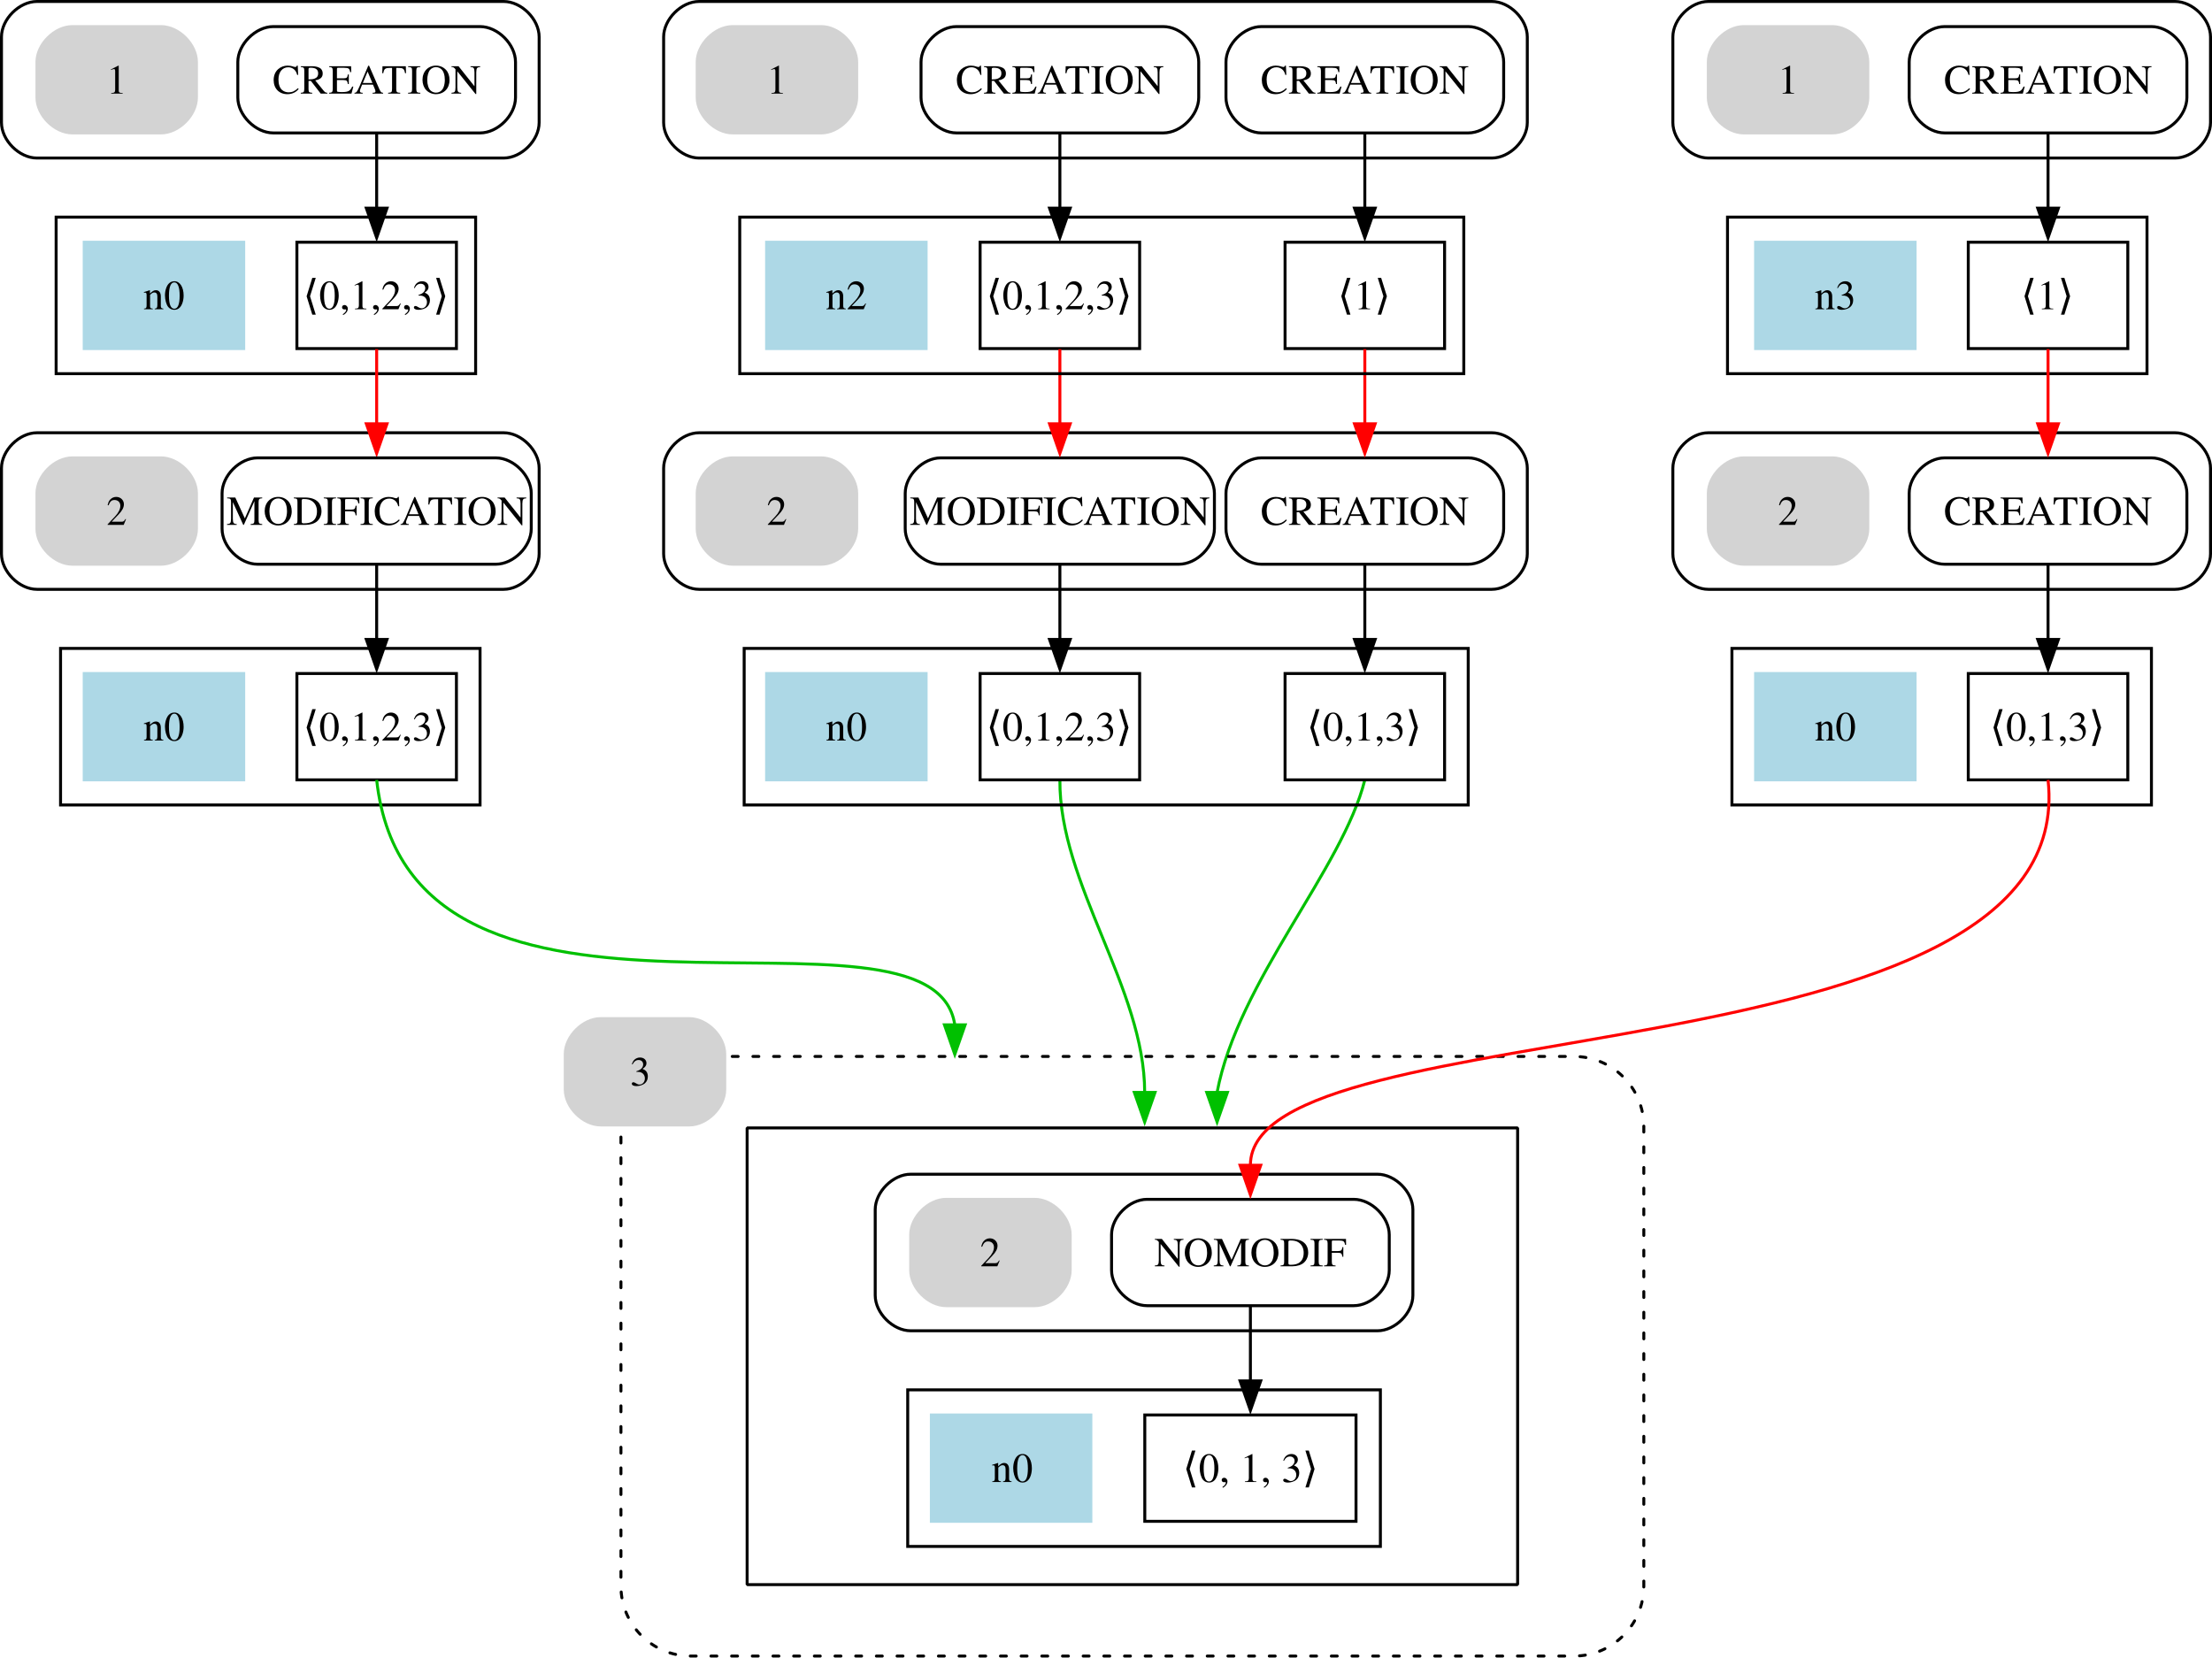
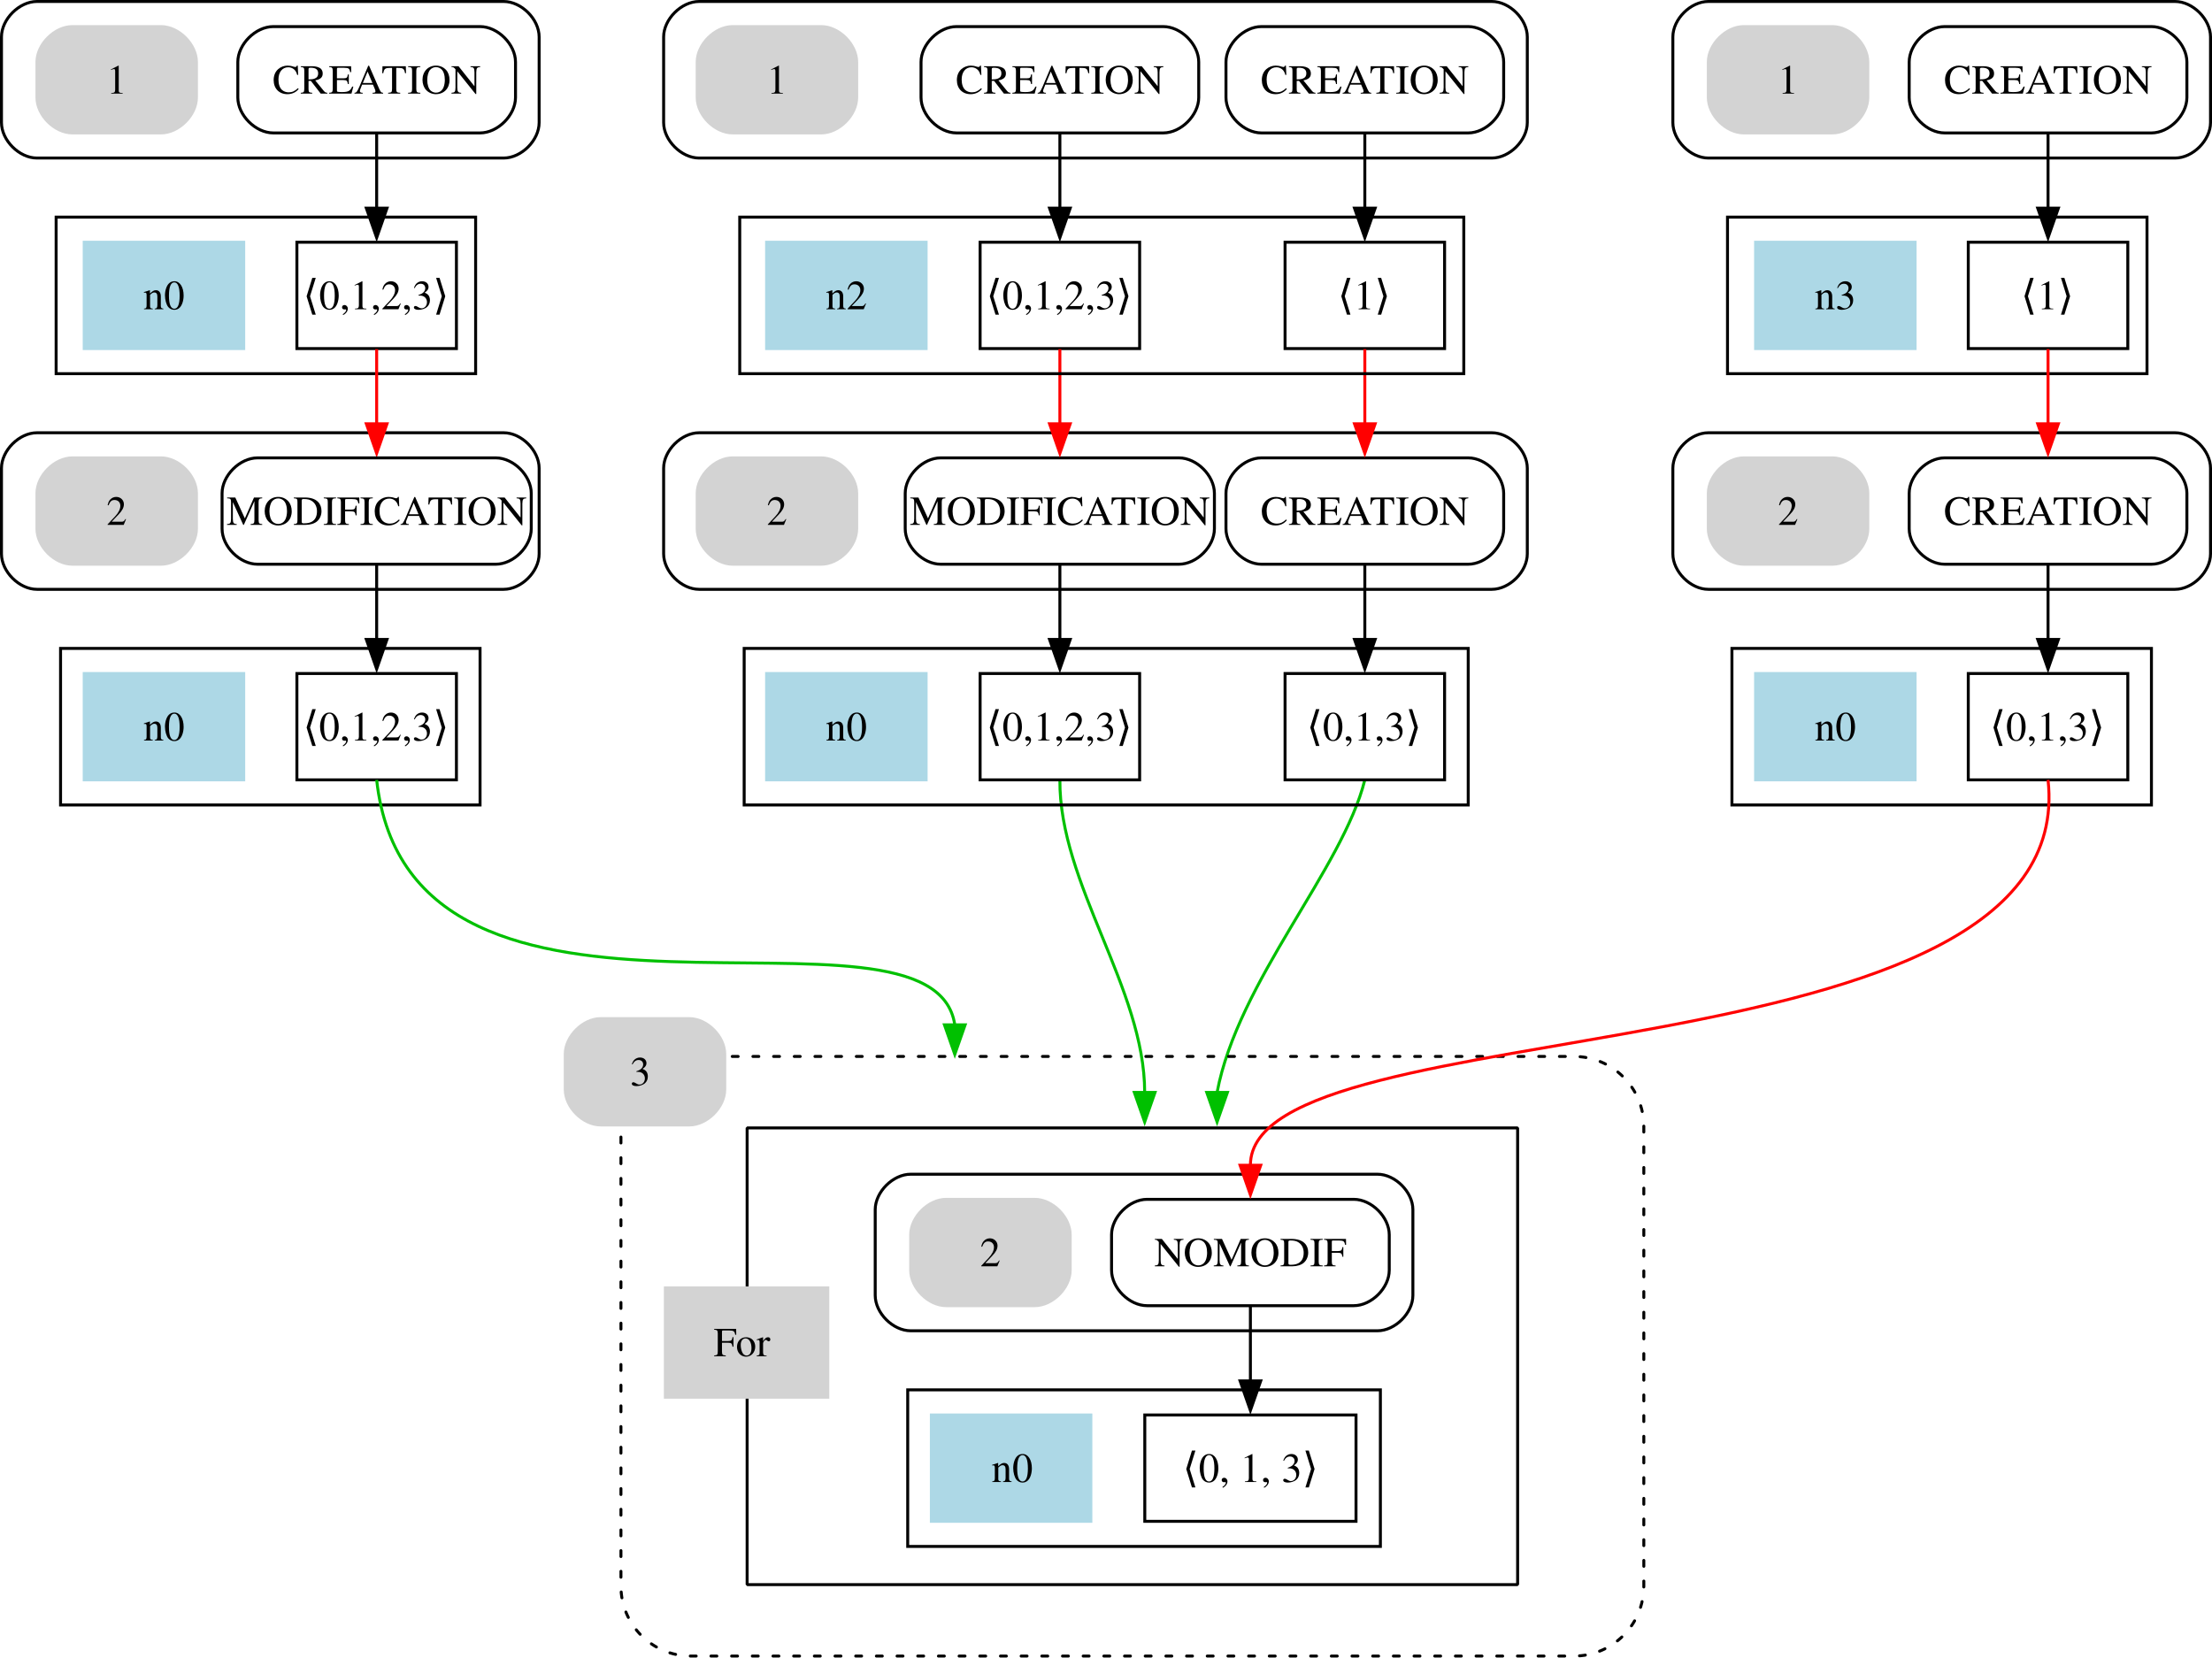
<svg xmlns="http://www.w3.org/2000/svg" width="748.76pt" height="561.114pt" viewBox="0 0 748.76 561.114" version="1.1" id="svg24">
  <defs id="defs24" />
  <path fill="none" stroke="#000000" d="m 578.26,53.5 c 0,0 158,0 158,0 6,0 12,-6 12,-12 0,0 0,-29 0,-29 0,-6 -6,-12 -12,-12 0,0 -158,0 -158,0 -6,0 -12,6 -12,12 0,0 0,29 0,29 0,6 6,12 12,12" id="path2" />
  <polygon fill="none" stroke="#000000" points="28,-300 28,-353 170,-353 170,-300 " id="polygon3" transform="translate(556.7595,426.5)" />
  <path fill="none" stroke="#000000" d="m 578.26,199.5 c 0,0 158,0 158,0 6,0 12,-6 12,-12 0,0 0,-29 0,-29 0,-6 -6,-12 -12,-12 0,0 -158,0 -158,0 -6,0 -12,6 -12,12 0,0 0,29 0,29 0,6 6,12 12,12" id="path4" />
  <polygon fill="none" stroke="#000000" points="170,-154 28,-154 28,-207 170,-207 " id="polygon5" transform="translate(558.2595,426.5)" />
  <path fill="none" stroke="#000000" d="m 308.26,450.5 c 0,0 158,0 158,0 6,0 12,-6 12,-12 0,0 0,-29 0,-29 0,-6 -6,-12 -12,-12 0,0 -158,0 -158,0 -6,0 -12,6 -12,12 0,0 0,29 0,29 0,6 6,12 12,12" id="path6" />
  <polygon fill="none" stroke="#000000" points="179,-61 179,-8 19,-8 19,-61 " id="polygon7" transform="translate(288.2595,531.5)" />
  <path fill="none" stroke="#000000" d="m 658.26,45 c 0,0 70,0 70,0 6,0 12,-6 12,-12 0,0 0,-12 0,-12 0,-6 -6,-12 -12,-12 0,0 -70,0 -70,0 -6,0 -12,6 -12,12 0,0 0,12 0,12 0,6 6,12 12,12" id="path8" />
  <text text-anchor="middle" x="693.26" y="31.68" font-family="Times, serif" font-size="14px" id="text8">CREATION</text>
  <polygon fill="none" stroke="#000000" points="36,-308.5 36,-344.5 90,-344.5 90,-308.5 " id="polygon9" transform="translate(630.2595,426.5)" />
  <text text-anchor="middle" x="693.01" y="104.68" font-family="Times, serif" font-size="14px" id="text9">⟨1⟩</text>
  <path fill="none" stroke="#000000" d="m 693.26,45.19 c 0,7.58 0,16.71 0,25.27" id="path10" />
  <polygon fill="#000000" stroke="#000000" points="66.5,-356.04 63,-346.04 59.5,-356.04 " id="polygon10" transform="translate(630.2595,426.5)" />
  <path fill="none" stroke="#000000" d="m 658.26,191 c 0,0 70,0 70,0 6,0 12,-6 12,-12 0,0 0,-12 0,-12 0,-6 -6,-12 -12,-12 0,0 -70,0 -70,0 -6,0 -12,6 -12,12 0,0 0,12 0,12 0,6 6,12 12,12" id="path11" />
  <text text-anchor="middle" x="693.26" y="177.68" font-family="Times, serif" font-size="14px" id="text11">CREATION</text>
  <path fill="none" stroke="#ff0000" d="m 693.26,118.19 c 0,7.58 0,16.71 0,25.27" id="path12" />
  <polygon fill="#ff0000" stroke="#ff0000" points="66.5,-283.04 63,-273.04 59.5,-283.04 " id="polygon12" transform="translate(630.2595,426.5)" />
  <g id="g5" transform="translate(-180)">
    <path fill="#d3d3d3" stroke="#d3d3d3" d="m 770.26,45 c 0,0 30,0 30,0 6,0 12,-6 12,-12 0,0 0,-12 0,-12 0,-6 -6,-12 -12,-12 0,0 -30,0 -30,0 -6,0 -12,6 -12,12 0,0 0,12 0,12 0,6 6,12 12,12" id="path13" />
    <text text-anchor="middle" x="785.26" y="31.68" font-family="Times, serif" font-size="14px" id="text13">1</text>
  </g>
  <polygon fill="none" stroke="#000000" points="36,-162.5 36,-198.5 90,-198.5 90,-162.5 " id="polygon14" transform="translate(630.2595,426.5)" />
  <text text-anchor="middle" x="693.01" y="250.68" font-family="Times, serif" font-size="14px" id="text14">⟨0,1,3⟩</text>
  <path fill="none" stroke="#000000" d="m 693.26,191.19 c 0,7.58 0,16.71 0,25.27" id="path15" />
  <polygon fill="#000000" stroke="#000000" points="66.5,-210.04 63,-200.04 59.5,-210.04 " id="polygon15" transform="translate(630.2595,426.5)" />
  <g id="g6" transform="translate(-144)">
    <polygon fill="#add8e6" stroke="#add8e6" points="162,-308.5 108,-308.5 108,-344.5 162,-344.5 " id="polygon16" transform="translate(630.2595,426.5)" />
    <text text-anchor="middle" x="765.26" y="104.68" font-family="Times, serif" font-size="14px" id="text16">n3</text>
  </g>
  <path fill="none" stroke="#000000" d="m 388.26,442 c 0,0 70,0 70,0 6,0 12,-6 12,-12 0,0 0,-12 0,-12 0,-6 -6,-12 -12,-12 0,0 -70,0 -70,0 -6,0 -12,6 -12,12 0,0 0,12 0,12 0,6 6,12 12,12" id="path17" />
  <text text-anchor="middle" x="423.259" y="428.67" font-family="Times, serif" font-size="14px" id="text17">NOMODIF</text>
  <polygon fill="#ff0000" stroke="#ff0000" points="59.5,-137.04 66.5,-137.04 63,-127.04 " id="polygon18" transform="translate(360.2595,531.5)" />
  <polygon fill="#ff0000" stroke="#ff0000" points="66.5,-137.04 63,-127.04 59.5,-137.04 " id="polygon18-0" transform="translate(324.4725,506.8515)" style="fill:#00c000;fill-opacity:1;stroke:#00c000;stroke-opacity:1" />
  <path fill="none" stroke="#ff0000" d="m 461.992,264 c -7.475,30.085 -42.937,68.207 -50.01,105.811" id="path18-5" style="stroke:#00c000;stroke-opacity:1" />
  <polygon fill="#ff0000" stroke="#ff0000" points="59.5,-137.04 66.5,-137.04 63,-127.04 " id="polygon18-4" transform="translate(348.9821,506.8515)" style="fill:#00c000;fill-opacity:1;stroke:#00c000;stroke-opacity:1" />
  <polygon fill="#ff0000" stroke="#ff0000" points="59.5,-137.04 66.5,-137.04 63,-127.04 " id="polygon18-46" transform="translate(260.1971,483.9755)" style="fill:#00c000;fill-opacity:1;stroke:#00c000;stroke-opacity:1" />
  <g id="g7" transform="translate(-180)">
    <path fill="#d3d3d3" stroke="#d3d3d3" d="m 770.26,191 c 0,0 30,0 30,0 6,0 12,-6 12,-12 0,0 0,-12 0,-12 0,-6 -6,-12 -12,-12 0,0 -30,0 -30,0 -6,0 -12,6 -12,12 0,0 0,12 0,12 0,6 6,12 12,12" id="path19" />
    <text text-anchor="middle" x="785.26" y="177.68" font-family="Times, serif" font-size="14px" id="text19">2</text>
  </g>
  <polygon fill="none" stroke="#000000" points="98.75,-16.5 27.25,-16.5 27.25,-52.5 98.75,-52.5 " id="polygon20" transform="translate(360.2595,531.5)" />
  <text text-anchor="middle" x="423.259" y="501.68" font-family="Times, serif" font-size="14px" id="text20">⟨0, 1, 3⟩</text>
  <path fill="none" stroke="#000000" d="m 423.26,442.19 c 0,7.58 0,16.71 0,25.27" id="path21" />
  <polygon fill="#000000" stroke="#000000" points="59.5,-64.04 66.5,-64.04 63,-54.04 " id="polygon21" transform="translate(360.2595,531.5)" />
  <g id="g8" transform="translate(-144)">
    <polygon fill="#add8e6" stroke="#add8e6" points="108,-198.5 162,-198.5 162,-162.5 108,-162.5 " id="polygon22" transform="translate(630.2595,426.5)" />
    <text text-anchor="middle" x="765.26" y="250.68" font-family="Times, serif" font-size="14px" id="text22">n0</text>
  </g>
  <path fill="none" stroke="#000000" d="m 236.638,199.5 h 268.353 c 6,0 12,-6 12,-12 v -29 c 0,-6 -6,-12 -12,-12 H 236.638 c -6,0 -12,6 -12,12 v 29 c 0,6 6,12 12,12" id="path4-0" />
  <path fill="none" stroke="#000000" d="m 426.992,45 c 0,0 70,0 70,0 6,0 12,-6 12,-12 0,0 0,-12 0,-12 0,-6 -6,-12 -12,-12 0,0 -70,0 -70,0 -6,0 -12,6 -12,12 0,0 0,12 0,12 0,6 6,12 12,12" id="path8-3" />
  <text text-anchor="middle" x="461.992" y="31.68" font-family="Times, serif" font-size="14px" id="text8-2">CREATION</text>
  <polygon fill="none" stroke="#000000" points="36,-308.5 36,-344.5 90,-344.5 90,-308.5 " id="polygon9-1" transform="translate(398.9918,426.5)" />
  <text text-anchor="middle" x="461.742" y="104.68" font-family="Times, serif" font-size="14px" id="text9-5">⟨1⟩</text>
  <path fill="none" stroke="#000000" d="m 461.992,45.19 c 0,7.58 0,16.71 0,25.27" id="path10-7" />
  <polygon fill="#000000" stroke="#000000" points="66.5,-356.04 63,-346.04 59.5,-356.04 " id="polygon10-6" transform="translate(398.9918,426.5)" />
  <path fill="none" stroke="#000000" d="m 426.992,191 c 0,0 70,0 70,0 6,0 12,-6 12,-12 0,0 0,-12 0,-12 0,-6 -6,-12 -12,-12 0,0 -70,0 -70,0 -6,0 -12,6 -12,12 0,0 0,12 0,12 0,6 6,12 12,12" id="path11-9" />
  <text text-anchor="middle" x="461.992" y="177.68" font-family="Times, serif" font-size="14px" id="text11-3">CREATION</text>
  <path fill="none" stroke="#ff0000" d="m 461.992,118.19 c 0,7.58 0,16.71 0,25.27" id="path12-5" />
  <polygon fill="#ff0000" stroke="#ff0000" points="66.5,-283.04 63,-273.04 59.5,-283.04 " id="polygon12-2" transform="translate(398.9918,426.5)" />
  <g id="g4" transform="translate(-291)">
    <path fill="#d3d3d3" stroke="#d3d3d3" d="m 538.992,45 c 0,0 30,0 30,0 6,0 12,-6 12,-12 0,0 0,-12 0,-12 0,-6 -6,-12 -12,-12 0,0 -30,0 -30,0 -6,0 -12,6 -12,12 0,0 0,12 0,12 0,6 6,12 12,12" id="path13-7" />
    <text text-anchor="middle" x="553.992" y="31.68" font-family="Times, serif" font-size="14px" id="text13-4">1</text>
  </g>
  <polygon fill="none" stroke="#000000" points="36,-162.5 36,-198.5 90,-198.5 90,-162.5 " id="polygon14-0" transform="translate(398.9918,426.5)" />
  <text text-anchor="middle" x="461.742" y="250.68" font-family="Times, serif" font-size="14px" id="text14-7">⟨0,1,3⟩</text>
  <path fill="none" stroke="#000000" d="m 461.992,191.19 c 0,7.58 0,16.71 0,25.27" id="path15-8" />
  <polygon fill="#000000" stroke="#000000" points="66.5,-210.04 63,-200.04 59.5,-210.04 " id="polygon15-8" transform="translate(398.9918,426.5)" />
  <g id="g10" transform="translate(-247.5)">
    <polygon fill="#add8e6" stroke="#add8e6" points="108,-344.5 162,-344.5 162,-308.5 108,-308.5 " id="polygon16-1" transform="translate(398.9918,426.5)" />
    <text text-anchor="middle" x="533.992" y="104.68" font-family="Times, serif" font-size="14px" id="text16-4">n2</text>
  </g>
  <g id="g9" transform="translate(-291)">
    <path fill="#d3d3d3" stroke="#d3d3d3" d="m 538.992,191 c 0,0 30,0 30,0 6,0 12,-6 12,-12 0,0 0,-12 0,-12 0,-6 -6,-12 -12,-12 0,0 -30,0 -30,0 -6,0 -12,6 -12,12 0,0 0,12 0,12 0,6 6,12 12,12" id="path19-0" />
    <text text-anchor="middle" x="553.992" y="177.68" font-family="Times, serif" font-size="14px" id="text19-6">2</text>
  </g>
  <g id="g11" transform="translate(-247.5)">
    <polygon fill="#add8e6" stroke="#add8e6" points="108,-198.5 162,-198.5 162,-162.5 108,-162.5 " id="polygon22-2" transform="translate(398.9918,426.5)" />
    <text text-anchor="middle" x="533.992" y="250.68" font-family="Times, serif" font-size="14px" id="text22-6">n0</text>
  </g>
  <path fill="none" stroke="#000000" d="m 323.768,45 c 0,0 70,0 70,0 6,0 12,-6 12,-12 0,0 0,-12 0,-12 0,-6 -6,-12 -12,-12 0,0 -70,0 -70,0 -6,0 -12,6 -12,12 0,0 0,12 0,12 0,6 6,12 12,12" id="path8-0" />
  <text text-anchor="middle" x="358.768" y="31.68" font-family="Times, serif" font-size="14px" id="text8-6">CREATION</text>
  <polygon fill="none" stroke="#000000" points="90,-344.5 90,-308.5 36,-308.5 36,-344.5 " id="polygon9-9" transform="translate(295.7677,426.5)" />
  <text text-anchor="middle" x="358.518" y="104.68" font-family="Times, serif" font-size="14px" id="text9-4">⟨0,1,2,3⟩</text>
  <path fill="none" stroke="#000000" d="m 358.768,45.19 c 0,7.58 0,16.71 0,25.27" id="path10-9" />
  <polygon fill="#000000" stroke="#000000" points="63,-346.04 59.5,-356.04 66.5,-356.04 " id="polygon10-1" transform="translate(295.7677,426.5)" />
  <g id="g27" transform="translate(117)">
    <path fill="none" stroke="#000000" d="m 201.416,191 h 80.661 c 6,0 12,-6 12,-12 v -12 c 0,-6 -6,-12 -12,-12 h -80.661 c -6,0 -12,6 -12,12 v 12 c 0,6 6,12 12,12" id="path11-1" />
    <text text-anchor="middle" x="241.768" y="177.68" font-family="Times, serif" font-size="14px" id="text11-1">MODIFICATION</text>
  </g>
  <path fill="none" stroke="#ff0000" d="m 358.768,118.19 c 0,7.58 0,16.71 0,25.27" id="path12-7" />
  <polygon fill="#ff0000" stroke="#ff0000" points="63,-273.04 59.5,-283.04 66.5,-283.04 " id="polygon12-7" transform="translate(295.7677,426.5)" />
  <path fill="none" stroke="#ff0000" d="m 358.768,264 c -0.25,35.309 28.705,70.542 28.705,105.811" id="path18-3" style="stroke:#00c000;stroke-opacity:1" />
  <polygon fill="none" stroke="#000000" points="90,-198.5 90,-162.5 36,-162.5 36,-198.5 " id="polygon14-3" transform="translate(295.7677,426.5)" />
  <text text-anchor="middle" x="358.518" y="250.68" font-family="Times, serif" font-size="14px" id="text14-9">⟨0,1,2,3⟩</text>
  <path fill="none" stroke="#000000" d="m 358.768,191.19 c 0,7.58 0,16.71 0,25.27" id="path15-1" />
  <polygon fill="#000000" stroke="#000000" points="63,-200.04 59.5,-210.04 66.5,-210.04 " id="polygon15-2" transform="translate(295.7677,426.5)" />
  <path fill="none" stroke="#000000" d="m 12.5,53.5 c 0,0 158,0 158,0 6,0 12,-6 12,-12 0,0 0,-29 0,-29 0,-6 -6,-12 -12,-12 0,0 -158,0 -158,0 -6,0 -12,6 -12,12 0,0 0,29 0,29 0,6 6,12 12,12" id="path2-9-8" />
  <polygon fill="none" stroke="#000000" points="170,-353 170,-300 28,-300 28,-353 " id="polygon3-8-1" transform="translate(-9,426.5)" />
  <path fill="none" stroke="#000000" d="m 12.5,199.5 c 0,0 158,0 158,0 6,0 12,-6 12,-12 0,0 0,-29 0,-29 0,-6 -6,-12 -12,-12 0,0 -158,0 -158,0 -6,0 -12,6 -12,12 0,0 0,29 0,29 0,6 6,12 12,12" id="path4-0-0" />
  <polygon fill="none" stroke="#000000" points="28,-207 170,-207 170,-154 28,-154 " id="polygon5-1-4" transform="translate(-7.5,426.5)" />
  <path fill="none" stroke="#000000" d="m 92.5,45 c 0,0 70,0 70,0 6,0 12,-6 12,-12 0,0 0,-12 0,-12 0,-6 -6,-12 -12,-12 0,0 -70,0 -70,0 -6,0 -12,6 -12,12 0,0 0,12 0,12 0,6 6,12 12,12" id="path8-3-6" />
  <text text-anchor="middle" x="127.5" y="31.68" font-family="Times, serif" font-size="14px" id="text8-2-3">CREATION</text>
  <polygon fill="none" stroke="#000000" points="90,-344.5 90,-308.5 36,-308.5 36,-344.5 " id="polygon9-1-5" transform="translate(64.5,426.5)" />
  <text text-anchor="middle" x="127.25" y="104.68" font-family="Times, serif" font-size="14px" id="text9-5-9">⟨0,1,2,3⟩</text>
  <path fill="none" stroke="#000000" d="m 127.5,45.19 c 0,7.58 0,16.71 0,25.27" id="path10-7-1" />
  <polygon fill="#000000" stroke="#000000" points="59.5,-356.04 66.5,-356.04 63,-346.04 " id="polygon10-6-7" transform="translate(64.5,426.5)" />
  <path fill="none" stroke="#ff0000" d="m 127.5,118.19 c 0,7.58 0,16.71 0,25.27" id="path12-5-5" />
  <polygon fill="#ff0000" stroke="#ff0000" points="59.5,-283.04 66.5,-283.04 63,-273.04 " id="polygon12-2-9" transform="translate(64.5,426.5)" />
  <g id="g3" transform="translate(-108)">
    <path fill="#d3d3d3" stroke="#d3d3d3" d="m 132.5,45 c 0,0 30,0 30,0 6,0 12,-6 12,-12 0,0 0,-12 0,-12 0,-6 -6,-12 -12,-12 0,0 -30,0 -30,0 -6,0 -12,6 -12,12 0,0 0,12 0,12 0,6 6,12 12,12" id="path13-7-3" />
    <text text-anchor="middle" x="147.5" y="31.68" font-family="Times, serif" font-size="14px" id="text13-4-8">1</text>
  </g>
  <polygon fill="none" stroke="#000000" points="90,-198.5 90,-162.5 36,-162.5 36,-198.5 " id="polygon14-0-1" transform="translate(64.5,426.5)" />
  <text text-anchor="middle" x="127.25" y="250.68" font-family="Times, serif" font-size="14px" id="text14-7-8">⟨0,1,2,3⟩</text>
  <path fill="none" stroke="#000000" d="m 127.5,191.19 c 0,7.58 0,16.71 0,25.27" id="path15-8-4" />
  <polygon fill="#000000" stroke="#000000" points="59.5,-210.04 66.5,-210.04 63,-200.04 " id="polygon15-8-3" transform="translate(64.5,426.5)" />
  <g id="g14" transform="translate(-144)">
    <polygon fill="#add8e6" stroke="#add8e6" points="162,-344.5 162,-308.5 108,-308.5 108,-344.5 " id="polygon16-1-8" transform="translate(64.5,426.5)" />
    <text text-anchor="middle" x="199.5" y="104.68" font-family="Times, serif" font-size="14px" id="text16-4-6">n0</text>
  </g>
  <g id="g13" transform="translate(-180)">
    <path fill="#d3d3d3" stroke="#d3d3d3" d="m 204.5,191 c 0,0 30,0 30,0 6,0 12,-6 12,-12 0,0 0,-12 0,-12 0,-6 -6,-12 -12,-12 0,0 -30,0 -30,0 -6,0 -12,6 -12,12 0,0 0,12 0,12 0,6 6,12 12,12" id="path19-0-8" />
    <text text-anchor="middle" x="219.5" y="177.68" font-family="Times, serif" font-size="14px" id="text19-6-8">2</text>
  </g>
  <g id="g12" transform="translate(-144)">
    <polygon fill="#add8e6" stroke="#add8e6" points="108,-162.5 108,-198.5 162,-198.5 162,-162.5 " id="polygon22-2-7" transform="translate(64.5,426.5)" />
    <text text-anchor="middle" x="199.5" y="250.68" font-family="Times, serif" font-size="14px" id="text22-6-7">
      <tspan id="tspan2" x="199.5" y="250.68">n0</tspan>
    </text>
  </g>
  <path fill="#d3d3d3" stroke="#d3d3d3" d="m 320.26,442 c 0,0 30,0 30,0 6,0 12,-6 12,-12 0,0 0,-12 0,-12 0,-6 -6,-12 -12,-12 0,0 -30,0 -30,0 -6,0 -12,6 -12,12 0,0 0,12 0,12 0,6 6,12 12,12" id="path23" />
  <text text-anchor="middle" x="335.224" y="428.67" font-family="Times, serif" font-size="14px" id="text23">2</text>
  <polygon fill="#add8e6" stroke="#add8e6" points="171,-52.5 171,-16.5 117,-16.5 117,-52.5 " id="polygon24" transform="translate(198.2595,531.5)" />
  <text text-anchor="middle" x="342.63" y="501.68" font-family="Times, serif" font-size="14px" id="text24">n0</text>
  <rect style="fill:none;stroke:#000000;stroke-width:1;stroke-linecap:round;stroke-dasharray:2, 5;stroke-dashoffset:0;stroke-opacity:1" id="rect24" width="346.243" height="202.981" x="210.187" y="357.633" ry="23.675" />
  <rect style="fill:none;stroke:#000000;stroke-width:1;stroke-linecap:round;stroke-linejoin:bevel;stroke-dasharray:none;stroke-dashoffset:0;stroke-opacity:1" id="rect24-6" width="260.813" height="154.597" x="252.902" y="381.825" ry="0" />
  <path fill="#d3d3d3" stroke="#d3d3d3" d="m 203.329,380.825 c 0,0 30,0 30,0 6,0 12,-6 12,-12 0,0 0,-12 0,-12 0,-6 -6,-12 -12,-12 0,0 -30,0 -30,0 -6,0 -12,6 -12,12 0,0 0,12 0,12 0,6 6,12 12,12" id="path23-2" />
  <text text-anchor="middle" x="218.511" y="367.459" font-family="Times, serif" font-size="14px" id="text23-4">
    <tspan id="tspan24" x="218.511" y="367.459">3</tspan>
    <tspan id="tspan25" x="218.511" y="384.959" />
  </text>
  <g id="g27-7" transform="translate(-114.2467)">
    <path fill="none" stroke="#000000" d="m 201.416,191 h 80.661 c 6,0 12,-6 12,-12 v -12 c 0,-6 -6,-12 -12,-12 h -80.661 c -6,0 -12,6 -12,12 v 12 c 0,6 6,12 12,12" id="path11-1-5" />
    <text text-anchor="middle" x="241.768" y="177.68" font-family="Times, serif" font-size="14px" id="text11-1-4">MODIFICATION</text>
  </g>
  <path fill="none" stroke="#000000" d="m 236.638,53.5 h 268.353 c 6,0 12,-6 12,-12 v -29 c 0,-6 -6,-12 -12,-12 H 236.638 c -6,0 -12,6 -12,12 v 29 c 0,6 6,12 12,12" id="path4-0-2" />
  <rect style="fill:none;fill-opacity:1;stroke:#000000;stroke-width:1;stroke-linecap:butt;stroke-linejoin:miter;stroke-dasharray:none;stroke-dashoffset:0;stroke-opacity:1" id="rect1" width="245.091" height="53" x="250.401" y="73.5" ry="0" />
  <rect style="fill:none;fill-opacity:1;stroke:#000000;stroke-width:1;stroke-linecap:butt;stroke-linejoin:miter;stroke-dasharray:none;stroke-dashoffset:0;stroke-opacity:1" id="rect1-3" width="245.091" height="53" x="251.901" y="219.5" ry="0" />
  <path fill="none" stroke="#ff0000" d="m 693.26,264 c 11.294,103.189 -270,76.351 -270,130.46" id="path18" />
  <path fill="none" stroke="#ff0000" d="m 127.5,264 c 11.294,103.189 188.33,33.226 195.697,82.936" id="path18-9" style="stroke:#00c000;stroke-opacity:1" />
+   <g id="g2" transform="translate(0.08013824,-147.8182)">
+     <g id="g1" transform="translate(-2.335525,32.39218)">
+       <rect style="fill:#d3d3d3;stroke:#d3d3d3;stroke-width:1;stroke-opacity:1" id="rect2" width="55" height="37" x="227.475" y="551.415" />
+       <text text-anchor="middle" x="255.157" y="574.549" font-family="Times, serif" font-size="14px" id="text23-4-5">
+         <tspan id="tspan24-8" x="255.157" y="574.549">For</tspan>
+         <tspan id="tspan25-6" x="255.157" y="592.049" />
+       </text>
+     </g>
+   </g>
</svg>
